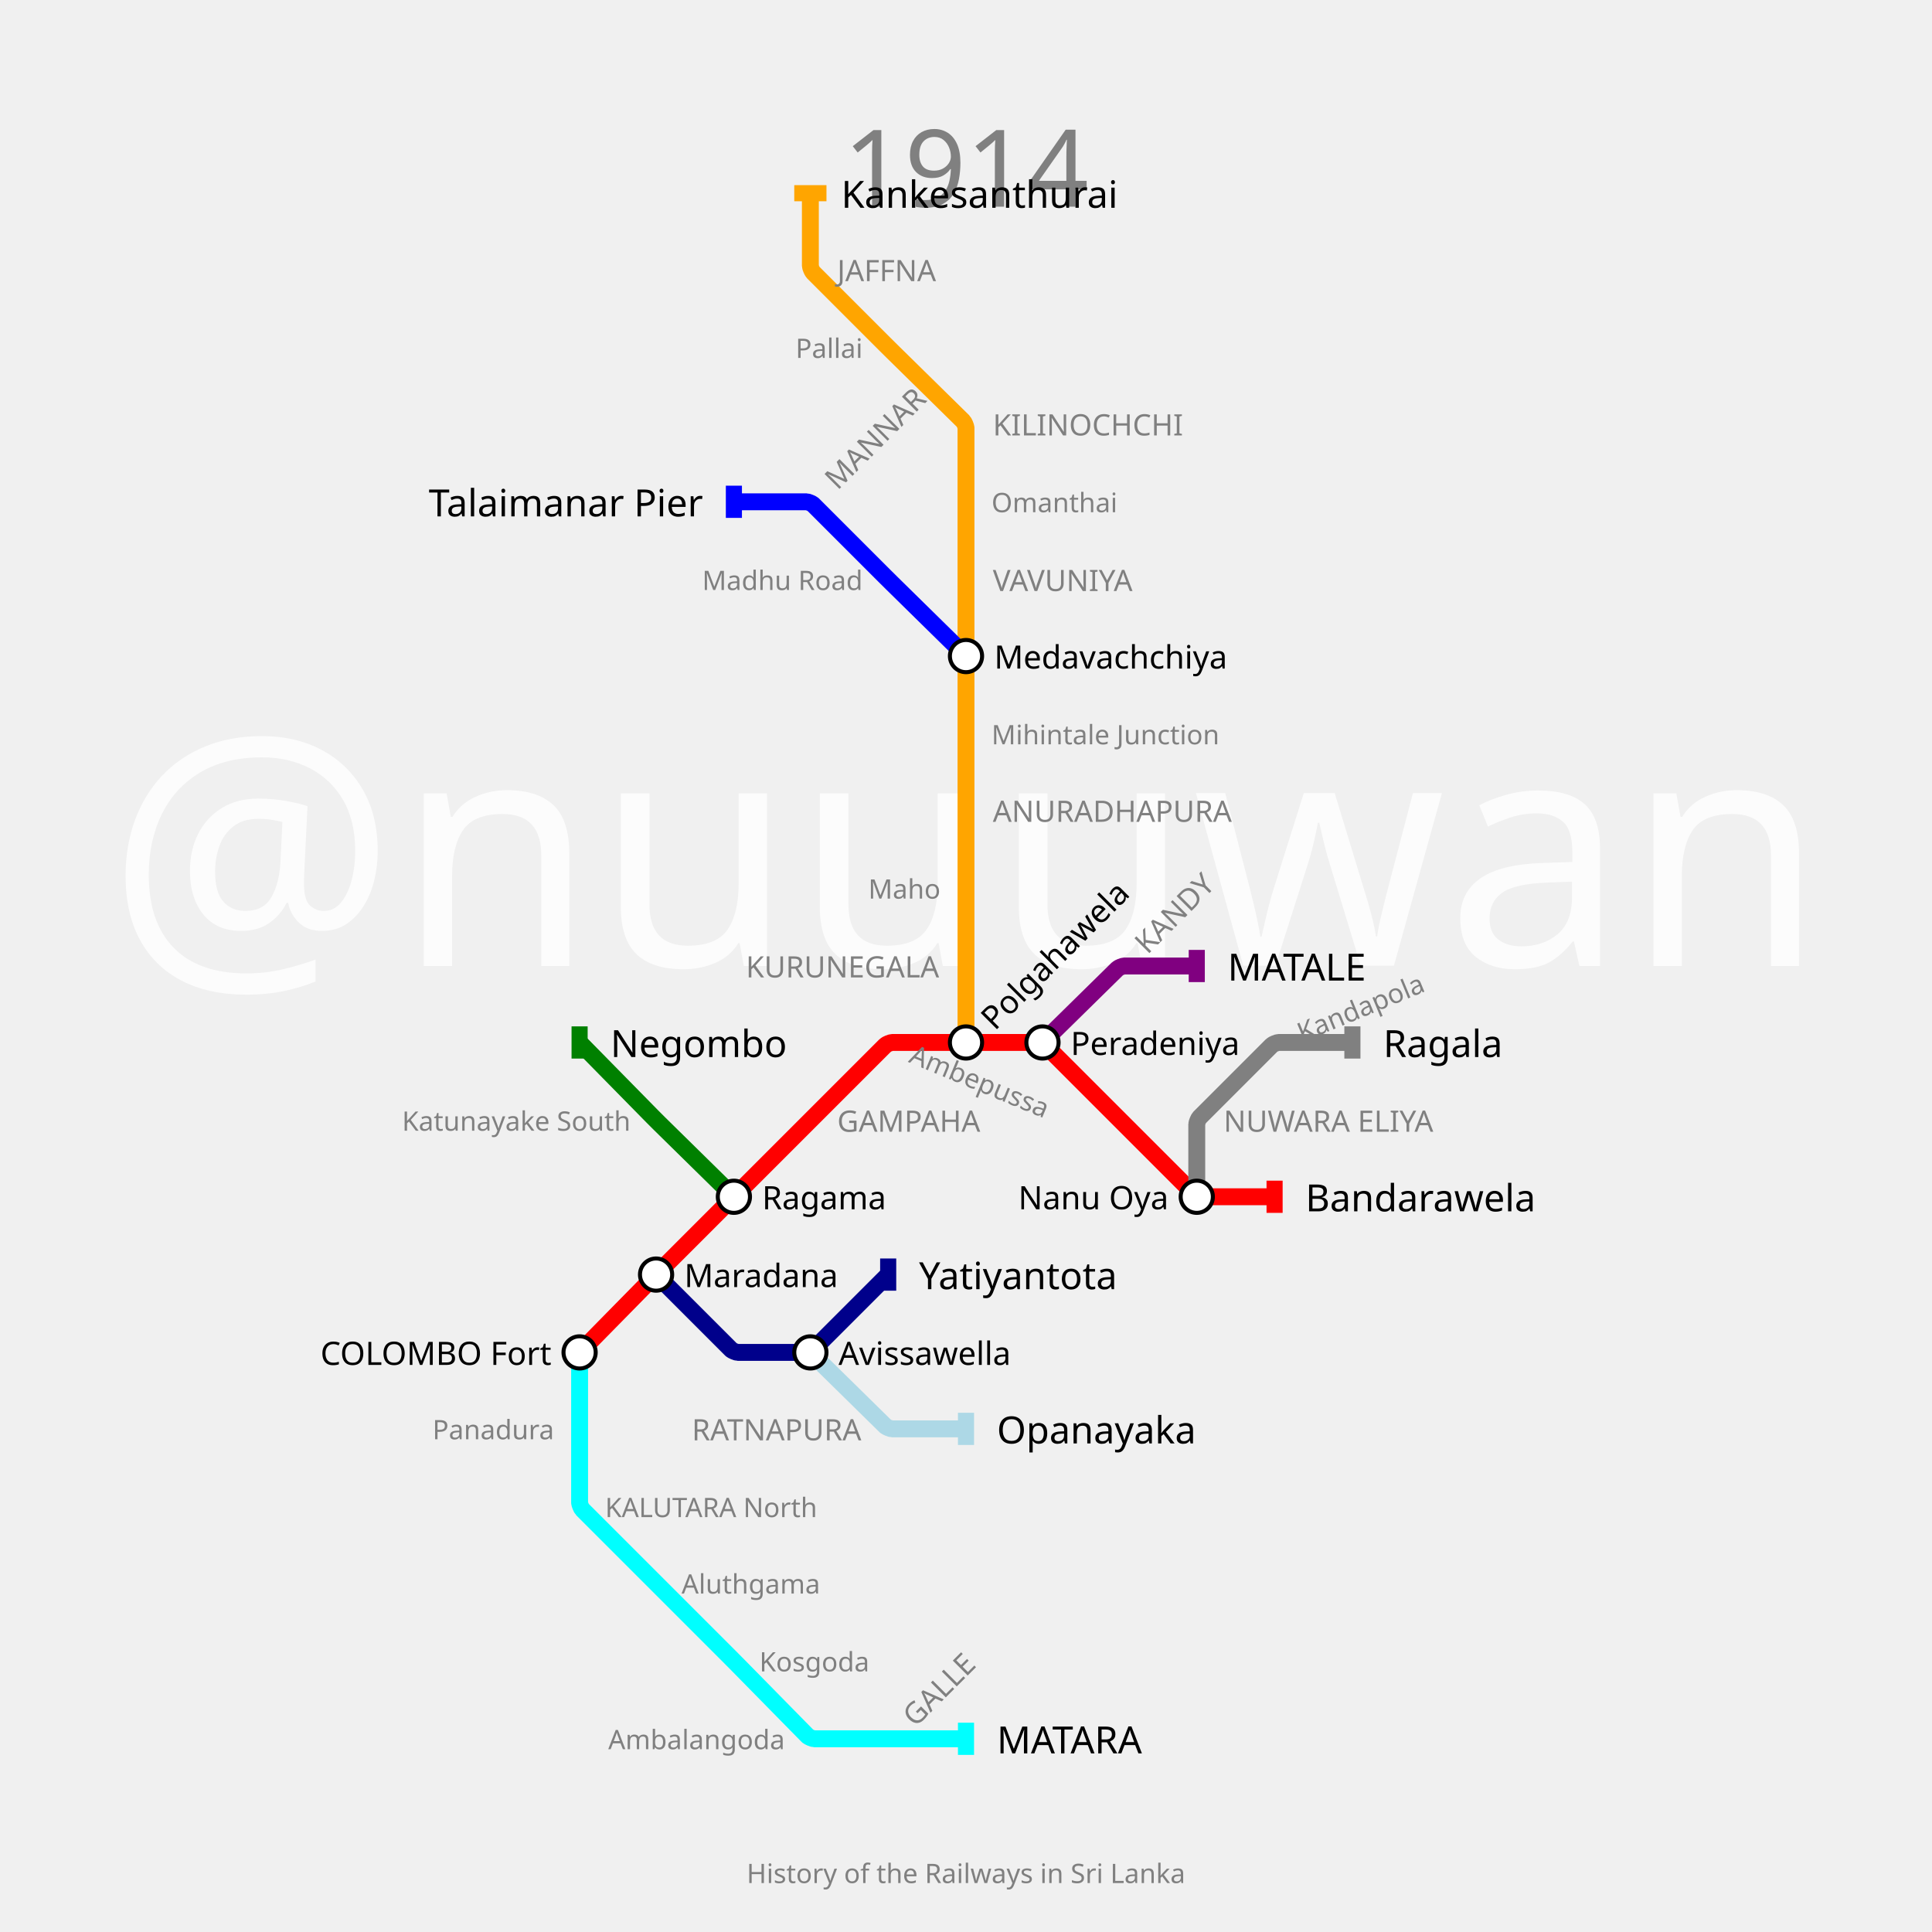
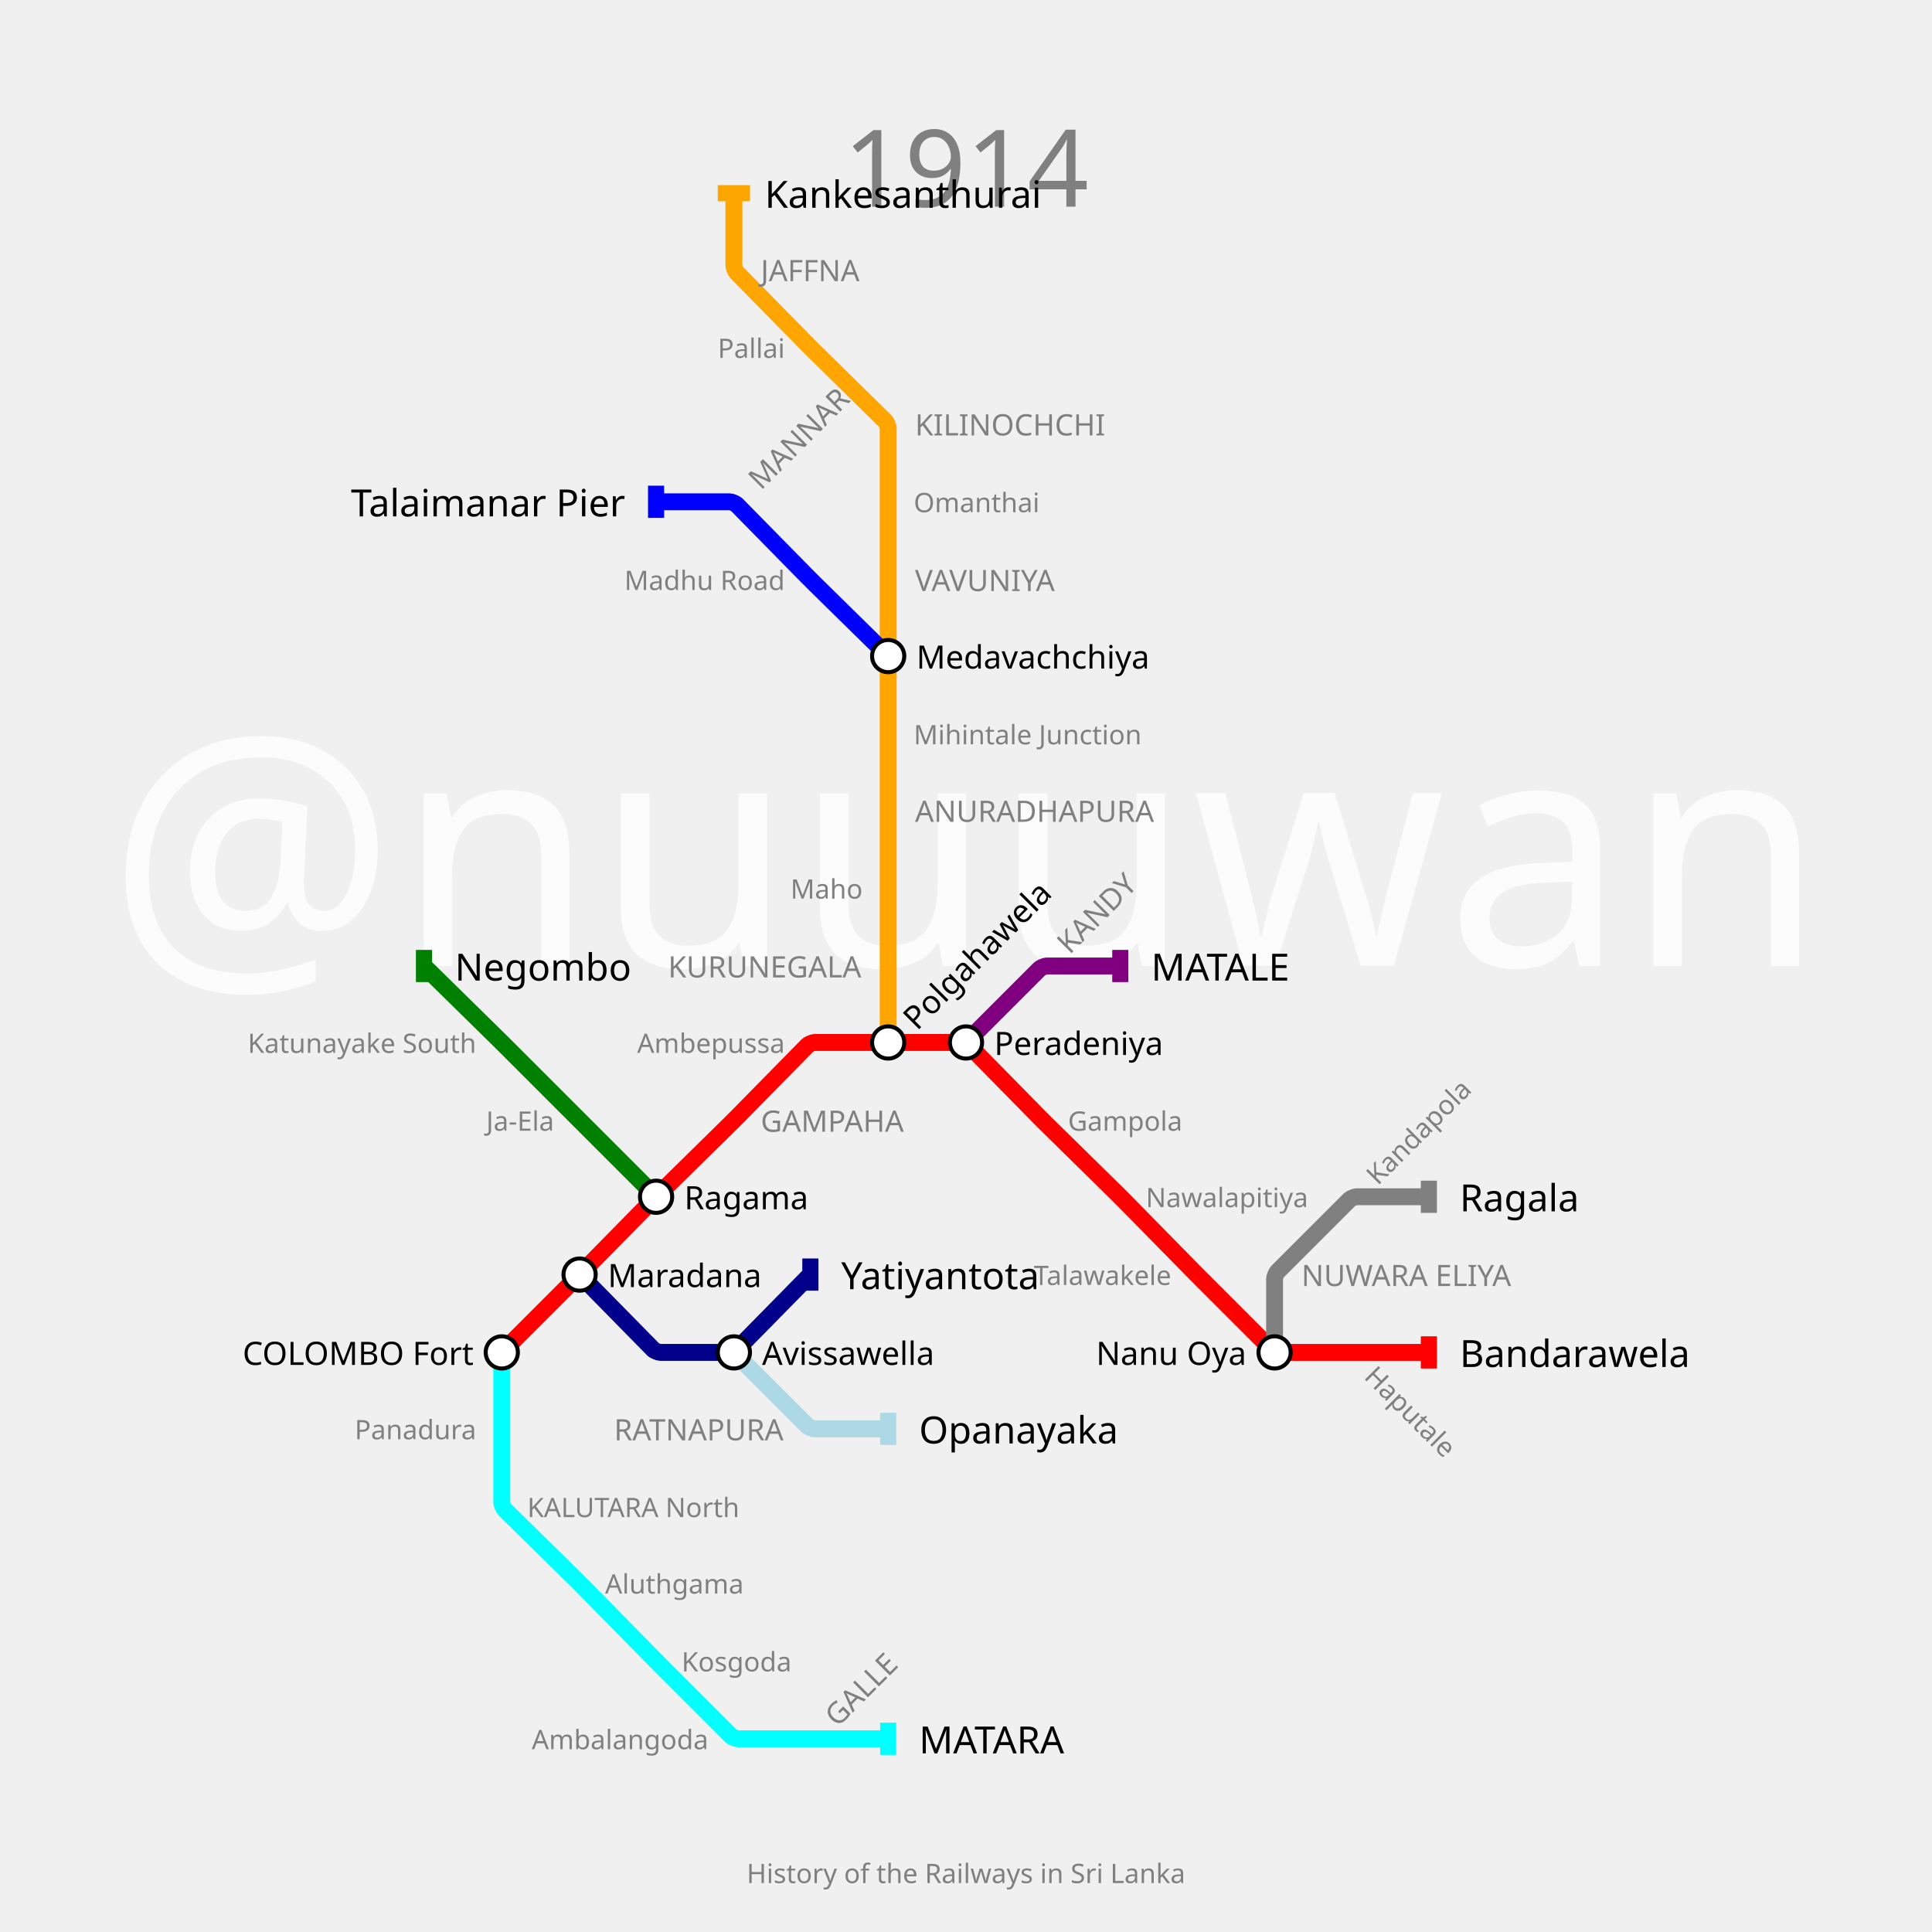
<svg xmlns="http://www.w3.org/2000/svg" width="1440" height="1440" padding="144">
  <text fill="#fcfcfc" stroke="none" font-size="240.0" font-family="p22" x="720.0" y="720.0" text-anchor="middle" dominant-baseline="center">@nuuuwan</text>
  <text fill="gray" stroke="none" font-size="80" font-family="p22" x="720.0" y="92.0" text-anchor="middle" dominant-baseline="hanging">1914</text>
  <text fill="gray" stroke="none" font-size="20" font-family="p22" x="720.0" y="1388.0" text-anchor="middle" dominant-baseline="text-top">History of the Railways in Sri Lanka</text>
  <g>
-     <path fill="none" stroke-width="12.6" stroke-opacity="1" d="M 432.0,1008.0 L 486.15,952.9 C 487.1,951.933 490.917,948.083 491.875,947.125 L 547.0,892.0 L 604.0,835.0 L 659.949,779.051 C 660.633,778.367 663.933,777.0 664.9,777.0 L 720.0,777.0 L 774.15,777.0 C 775.1,777.0 778.344,778.344 779.015,779.015 L 835.0,835.0 L 889.949,889.949 C 890.633,890.633 893.933,892.0 894.9,892.0 L 950.0,892.0" stroke="red" />
-     <rect stroke="none" fill-opacity="1" x="944" y="880" width="12" height="24" fill="red" />
+     <path fill="none" stroke-width="12.6" stroke-opacity="1" d="M 374.0,1008.0 L 429.125,952.875 C 430.083,951.917 433.9,948.067 434.85,947.1 L 486.293,894.755 C 487.195,893.837 490.837,890.195 491.755,889.293 L 544.238,837.715 C 545.159,836.81 548.81,833.159 549.715,832.238 L 601.967,779.068 C 602.645,778.379 605.933,777.0 606.9,777.0 L 662.0,777.0 L 717.1,777.0 C 718.067,777.0 721.355,778.379 722.033,779.068 L 774.252,832.203 C 775.168,833.136 778.864,836.832 779.797,837.748 L 832.24,889.287 C 833.16,890.192 836.808,893.84 837.713,894.76 L 889.286,947.238 C 890.19,948.159 893.826,951.826 894.738,952.738 L 947.949,1005.949 C 948.633,1006.633 951.933,1008.0 952.9,1008.0 L 1008.0,1008.0 L 1065.0,1008.0" stroke="red" />
+     <rect stroke="none" fill-opacity="1" x="1059" y="996" width="12" height="24" fill="red" />
  </g>
  <g>
-     <path fill="none" stroke-width="12.6" stroke-opacity="1" d="M 777.0,777.0 L 832.967,721.998 C 833.645,721.332 836.9,720.0 837.85,720.0 L 892.0,720.0" stroke="purple" />
-     <rect stroke="none" fill-opacity="1" x="886" y="708" width="12" height="24" fill="purple" />
+     <path fill="none" stroke-width="12.6" stroke-opacity="1" d="M 720.0,777.0 L 774.949,722.051 C 775.633,721.367 778.933,720.0 779.9,720.0 L 835.0,720.0" stroke="purple" />
+     <rect stroke="none" fill-opacity="1" x="829" y="708" width="12" height="24" fill="purple" />
  </g>
  <g>
-     <path fill="none" stroke-width="12.6" stroke-opacity="1" d="M 432.0,1008.0 L 432.0,1065.0 L 432.0,1120.1 C 432.0,1121.067 433.367,1124.367 434.051,1125.051 L 489.0,1180.0 L 544.125,1235.125 C 545.083,1236.083 548.9,1239.933 549.85,1240.9 L 601.967,1293.932 C 602.645,1294.621 605.933,1296.0 606.9,1296.0 L 662.0,1296.0 L 720.0,1296.0" stroke="cyan" />
-     <rect stroke="none" fill-opacity="1" x="714" y="1284" width="12" height="24" fill="cyan" />
+     <path fill="none" stroke-width="12.6" stroke-opacity="1" d="M 374.0,1008.0 L 374.0,1065.0 L 374.0,1120.1 C 374.0,1121.067 375.379,1124.355 376.068,1125.033 L 429.203,1177.252 C 430.136,1178.168 433.832,1181.864 434.748,1182.797 L 486.287,1235.24 C 487.192,1236.16 490.824,1239.824 491.736,1240.736 L 544.985,1293.985 C 545.656,1294.656 548.9,1296.0 549.85,1296.0 L 604.0,1296.0 L 662.0,1296.0" stroke="cyan" />
+     <rect stroke="none" fill-opacity="1" x="656" y="1284" width="12" height="24" fill="cyan" />
  </g>
  <g>
-     <path fill="none" stroke-width="12.6" stroke-opacity="1" d="M 720.0,777.0 L 720.0,720.0 L 720.0,662.0 L 720.0,604.0 L 720.0,547.0 L 720.0,489.0 L 720.0,432.0 L 720.0,374.0 L 720.0,318.9 C 720.0,317.933 718.621,314.645 717.932,313.967 L 664.797,261.748 C 663.864,260.832 660.152,257.152 659.227,256.227 L 606.015,203.015 C 605.344,202.344 604.0,199.1 604.0,198.15 L 604.0,144.0" stroke="orange" />
-     <rect stroke="none" fill-opacity="1" x="592" y="138" width="24" height="12" fill="orange" />
+     <path fill="none" stroke-width="12.6" stroke-opacity="1" d="M 662.0,777.0 L 662.0,720.0 L 662.0,662.0 L 662.0,604.0 L 662.0,547.0 L 662.0,489.0 L 662.0,432.0 L 662.0,374.0 L 662.0,318.9 C 662.0,317.933 660.621,314.645 659.932,313.967 L 606.797,261.748 C 605.864,260.832 602.168,257.136 601.252,256.203 L 548.998,203.033 C 548.332,202.355 547.0,199.1 547.0,198.15 L 547.0,144.0" stroke="orange" />
+     <rect stroke="none" fill-opacity="1" x="535" y="138" width="24" height="12" fill="orange" />
  </g>
  <g>
-     <path fill="none" stroke-width="12.6" stroke-opacity="1" d="M 489.0,950.0 L 544.985,1005.985 C 545.656,1006.656 548.9,1008.0 549.85,1008.0 L 601.293,1008.0 C 602.195,1008.0 605.276,1006.724 605.914,1006.086 L 662.0,950.0" stroke="darkblue" />
-     <rect stroke="none" fill-opacity="1" x="656" y="938" width="12" height="24" fill="darkblue" />
+     <path fill="none" stroke-width="12.6" stroke-opacity="1" d="M 432.0,950.0 L 486.967,1005.932 C 487.645,1006.621 490.933,1008.0 491.9,1008.0 L 544.245,1008.0 C 545.163,1008.0 548.287,1006.69 548.931,1006.035 L 604.0,950.0" stroke="darkblue" />
+     <rect stroke="none" fill-opacity="1" x="598" y="938" width="12" height="24" fill="darkblue" />
  </g>
  <g>
-     <path fill="none" stroke-width="12.6" stroke-opacity="1" d="M 892.0,892.0 L 892.0,837.85 C 892.0,836.9 893.344,833.656 894.015,832.985 L 947.949,779.051 C 948.633,778.367 951.933,777.0 952.9,777.0 L 1008.0,777.0" stroke="gray" />
-     <rect stroke="none" fill-opacity="1" x="1002" y="765" width="12" height="24" fill="gray" />
+     <path fill="none" stroke-width="12.6" stroke-opacity="1" d="M 950.0,1008.0 L 950.0,952.9 C 950.0,951.933 951.367,948.633 952.051,947.949 L 1005.985,894.015 C 1006.656,893.344 1009.9,892.0 1010.85,892.0 L 1065.0,892.0" stroke="gray" />
+     <rect stroke="none" fill-opacity="1" x="1059" y="880" width="12" height="24" fill="gray" />
  </g>
  <g>
-     <path fill="none" stroke-width="12.6" stroke-opacity="1" d="M 547.0,892.0 L 491.9,837.85 C 490.933,836.9 487.1,833.067 486.15,832.1 L 432.0,777.0" stroke="green" />
-     <rect stroke="none" fill-opacity="1" x="426" y="765" width="12" height="24" fill="green" />
+     <path fill="none" stroke-width="12.6" stroke-opacity="1" d="M 489.0,892.0 L 432.0,835.0 L 376.875,779.875 C 375.917,778.917 372.067,775.1 371.1,774.15 L 316.0,720.0" stroke="green" />
+     <rect stroke="none" fill-opacity="1" x="310" y="708" width="12" height="24" fill="green" />
  </g>
  <g>
-     <path fill="none" stroke-width="12.6" stroke-opacity="1" d="M 604.0,1008.0 L 659.932,1062.967 C 660.621,1063.645 663.933,1065.0 664.9,1065.0 L 720.0,1065.0" stroke="lightblue" />
-     <rect stroke="none" fill-opacity="1" x="714" y="1053" width="12" height="24" fill="lightblue" />
+     <path fill="none" stroke-width="12.6" stroke-opacity="1" d="M 547.0,1008.0 L 601.949,1062.949 C 602.633,1063.633 605.933,1065.0 606.9,1065.0 L 662.0,1065.0" stroke="lightblue" />
+     <rect stroke="none" fill-opacity="1" x="656" y="1053" width="12" height="24" fill="lightblue" />
  </g>
  <g>
-     <path fill="none" stroke-width="12.6" stroke-opacity="1" d="M 720.0,489.0 L 664.9,434.85 C 663.933,433.9 660.083,430.083 659.125,429.125 L 606.015,376.015 C 605.344,375.344 602.1,374.0 601.15,374.0 L 547.0,374.0" stroke="blue" />
-     <rect stroke="none" fill-opacity="1" x="541" y="362" width="12" height="24" fill="blue" />
+     <path fill="none" stroke-width="12.6" stroke-opacity="1" d="M 662.0,489.0 L 606.9,434.85 C 605.933,433.9 602.1,430.067 601.15,429.1 L 549.033,376.068 C 548.355,375.379 545.067,374.0 544.1,374.0 L 489.0,374.0" stroke="blue" />
+     <rect stroke="none" fill-opacity="1" x="483" y="362" width="12" height="24" fill="blue" />
  </g>
  <g>
-     <text fill="black" stroke="none" font-size="28.0" font-family="p22" font-weight="100" text-anchor="start" dominant-baseline="central" x="973.0" y="892" transform="translate(950,892) rotate(0) translate(-950,-892)">Bandarawela</text>
+     <text fill="black" stroke="none" font-size="28.0" font-family="p22" font-weight="100" text-anchor="start" dominant-baseline="central" x="1088.0" y="1008" transform="translate(1065,1008) rotate(0) translate(-1065,-1008)">Bandarawela</text>
  </g>
  <g>
-     <text fill="black" stroke="none" font-size="28.0" font-family="p22" font-weight="100" text-anchor="start" dominant-baseline="central" x="915.0" y="720" transform="translate(892,720) rotate(0) translate(-892,-720)">MATALE</text>
+     <text fill="black" stroke="none" font-size="28.0" font-family="p22" font-weight="100" text-anchor="start" dominant-baseline="central" x="858.0" y="720" transform="translate(835,720) rotate(0) translate(-835,-720)">MATALE</text>
  </g>
  <g>
-     <text fill="black" stroke="none" font-size="28.0" font-family="p22" font-weight="100" text-anchor="start" dominant-baseline="central" x="743.0" y="1296" transform="translate(720,1296) rotate(0) translate(-720,-1296)">MATARA</text>
+     <text fill="black" stroke="none" font-size="28.0" font-family="p22" font-weight="100" text-anchor="start" dominant-baseline="central" x="685.0" y="1296" transform="translate(662,1296) rotate(0) translate(-662,-1296)">MATARA</text>
  </g>
  <g>
-     <text fill="black" stroke="none" font-size="28.0" font-family="p22" font-weight="100" text-anchor="start" dominant-baseline="central" x="627.0" y="144" transform="translate(604,144) rotate(0) translate(-604,-144)">Kankesanthurai</text>
+     <text fill="black" stroke="none" font-size="28.0" font-family="p22" font-weight="100" text-anchor="start" dominant-baseline="central" x="570.0" y="144" transform="translate(547,144) rotate(0) translate(-547,-144)">Kankesanthurai</text>
  </g>
  <g>
-     <text fill="black" stroke="none" font-size="28.0" font-family="p22" font-weight="100" text-anchor="start" dominant-baseline="central" x="685.0" y="950" transform="translate(662,950) rotate(0) translate(-662,-950)">Yatiyantota</text>
+     <text fill="black" stroke="none" font-size="28.0" font-family="p22" font-weight="100" text-anchor="start" dominant-baseline="central" x="627.0" y="950" transform="translate(604,950) rotate(0) translate(-604,-950)">Yatiyantota</text>
  </g>
  <g>
-     <text fill="black" stroke="none" font-size="28.0" font-family="p22" font-weight="100" text-anchor="start" dominant-baseline="central" x="1031.0" y="777" transform="translate(1008,777) rotate(0) translate(-1008,-777)">Ragala</text>
+     <text fill="black" stroke="none" font-size="28.0" font-family="p22" font-weight="100" text-anchor="start" dominant-baseline="central" x="1088.0" y="892" transform="translate(1065,892) rotate(0) translate(-1065,-892)">Ragala</text>
  </g>
  <g>
-     <text fill="black" stroke="none" font-size="28.0" font-family="p22" font-weight="100" text-anchor="start" dominant-baseline="central" x="455.0" y="777" transform="translate(432,777) rotate(0) translate(-432,-777)">Negombo</text>
+     <text fill="black" stroke="none" font-size="28.0" font-family="p22" font-weight="100" text-anchor="start" dominant-baseline="central" x="339.0" y="720" transform="translate(316,720) rotate(0) translate(-316,-720)">Negombo</text>
  </g>
  <g>
-     <text fill="black" stroke="none" font-size="28.0" font-family="p22" font-weight="100" text-anchor="start" dominant-baseline="central" x="743.0" y="1065" transform="translate(720,1065) rotate(0) translate(-720,-1065)">Opanayaka</text>
+     <text fill="black" stroke="none" font-size="28.0" font-family="p22" font-weight="100" text-anchor="start" dominant-baseline="central" x="685.0" y="1065" transform="translate(662,1065) rotate(0) translate(-662,-1065)">Opanayaka</text>
  </g>
  <g>
-     <text fill="black" stroke="none" font-size="28.0" font-family="p22" font-weight="100" text-anchor="end" dominant-baseline="central" x="524.0" y="374" transform="translate(547,374) rotate(0) translate(-547,-374)">Talaimanar Pier</text>
+     <text fill="black" stroke="none" font-size="28.0" font-family="p22" font-weight="100" text-anchor="end" dominant-baseline="central" x="466.0" y="374" transform="translate(489,374) rotate(0) translate(-489,-374)">Talaimanar Pier</text>
  </g>
  <g>
-     <circle r="12" fill="white" stroke="black" stroke-width="3.0" cx="432" cy="1008" />
-     <text fill="black" stroke="none" font-size="24.0" font-family="p22" font-weight="100" text-anchor="end" dominant-baseline="central" x="411.0" y="1008" transform="translate(432,1008) rotate(0) translate(-432,-1008)">COLOMBO Fort</text>
+     <circle r="12" fill="white" stroke="black" stroke-width="3.0" cx="374" cy="1008" />
+     <text fill="black" stroke="none" font-size="24.0" font-family="p22" font-weight="100" text-anchor="end" dominant-baseline="central" x="353.0" y="1008" transform="translate(374,1008) rotate(0) translate(-374,-1008)">COLOMBO Fort</text>
  </g>
  <g>
-     <circle r="12" fill="white" stroke="black" stroke-width="3.0" cx="489" cy="950" />
-     <text fill="black" stroke="none" font-size="24.0" font-family="p22" font-weight="100" text-anchor="start" dominant-baseline="central" x="510.0" y="950" transform="translate(489,950) rotate(0) translate(-489,-950)">Maradana</text>
+     <circle r="12" fill="white" stroke="black" stroke-width="3.0" cx="432" cy="950" />
+     <text fill="black" stroke="none" font-size="24.0" font-family="p22" font-weight="100" text-anchor="start" dominant-baseline="central" x="453.0" y="950" transform="translate(432,950) rotate(0) translate(-432,-950)">Maradana</text>
  </g>
  <g>
-     <circle r="12" fill="white" stroke="black" stroke-width="3.0" cx="547" cy="892" />
-     <text fill="black" stroke="none" font-size="24.0" font-family="p22" font-weight="100" text-anchor="start" dominant-baseline="central" x="568.0" y="892" transform="translate(547,892) rotate(0) translate(-547,-892)">Ragama</text>
+     <circle r="12" fill="white" stroke="black" stroke-width="3.0" cx="489" cy="892" />
+     <text fill="black" stroke="none" font-size="24.0" font-family="p22" font-weight="100" text-anchor="start" dominant-baseline="central" x="510.0" y="892" transform="translate(489,892) rotate(0) translate(-489,-892)">Ragama</text>
+   </g>
+   <g>
+     <circle r="12" fill="white" stroke="black" stroke-width="3.0" cx="662" cy="777" />
+     <text fill="black" stroke="none" font-size="24.0" font-family="p22" font-weight="100" text-anchor="start" dominant-baseline="central" x="683.0" y="777" transform="translate(662,777) rotate(-45) translate(-662,-777)">Polgahawela</text>
  </g>
  <g>
    <circle r="12" fill="white" stroke="black" stroke-width="3.0" cx="720" cy="777" />
-     <text fill="black" stroke="none" font-size="24.0" font-family="p22" font-weight="100" text-anchor="start" dominant-baseline="central" x="741.0" y="777" transform="translate(720,777) rotate(-45) translate(-720,-777)">Polgahawela</text>
+     <text fill="black" stroke="none" font-size="24.0" font-family="p22" font-weight="100" text-anchor="start" dominant-baseline="central" x="741.0" y="777" transform="translate(720,777) rotate(0) translate(-720,-777)">Peradeniya</text>
  </g>
  <g>
-     <circle r="12" fill="white" stroke="black" stroke-width="3.0" cx="777" cy="777" />
-     <text fill="black" stroke="none" font-size="24.0" font-family="p22" font-weight="100" text-anchor="start" dominant-baseline="central" x="798.0" y="777" transform="translate(777,777) rotate(0) translate(-777,-777)">Peradeniya</text>
+     <circle r="12" fill="white" stroke="black" stroke-width="3.0" cx="950" cy="1008" />
+     <text fill="black" stroke="none" font-size="24.0" font-family="p22" font-weight="100" text-anchor="end" dominant-baseline="central" x="929.0" y="1008" transform="translate(950,1008) rotate(0) translate(-950,-1008)">Nanu Oya</text>
  </g>
  <g>
-     <circle r="12" fill="white" stroke="black" stroke-width="3.0" cx="892" cy="892" />
-     <text fill="black" stroke="none" font-size="24.0" font-family="p22" font-weight="100" text-anchor="end" dominant-baseline="central" x="871.0" y="892" transform="translate(892,892) rotate(0) translate(-892,-892)">Nanu Oya</text>
+     <circle r="12" fill="white" stroke="black" stroke-width="3.0" cx="662" cy="489" />
+     <text fill="black" stroke="none" font-size="24.0" font-family="p22" font-weight="100" text-anchor="start" dominant-baseline="central" x="683.0" y="489" transform="translate(662,489) rotate(0) translate(-662,-489)">Medavachchiya</text>
  </g>
  <g>
-     <circle r="12" fill="white" stroke="black" stroke-width="3.0" cx="720" cy="489" />
-     <text fill="black" stroke="none" font-size="24.0" font-family="p22" font-weight="100" text-anchor="start" dominant-baseline="central" x="741.0" y="489" transform="translate(720,489) rotate(0) translate(-720,-489)">Medavachchiya</text>
+     <circle r="12" fill="white" stroke="black" stroke-width="3.0" cx="547" cy="1008" />
+     <text fill="black" stroke="none" font-size="24.0" font-family="p22" font-weight="100" text-anchor="start" dominant-baseline="central" x="568.0" y="1008" transform="translate(547,1008) rotate(0) translate(-547,-1008)">Avissawella</text>
  </g>
  <g>
-     <circle r="12" fill="white" stroke="black" stroke-width="3.0" cx="604" cy="1008" />
-     <text fill="black" stroke="none" font-size="24.0" font-family="p22" font-weight="100" text-anchor="start" dominant-baseline="central" x="625.0" y="1008" transform="translate(604,1008) rotate(0) translate(-604,-1008)">Avissawella</text>
+     <text fill="gray" stroke="none" font-size="22.0" font-family="p22" font-weight="100" text-anchor="start" dominant-baseline="central" x="567.0" y="835" transform="translate(547,835) rotate(0) translate(-547,-835)">GAMPAHA</text>
  </g>
  <g>
-     <text fill="gray" stroke="none" font-size="22.0" font-family="p22" font-weight="100" text-anchor="start" dominant-baseline="central" x="624.0" y="835" transform="translate(604,835) rotate(0) translate(-604,-835)">GAMPAHA</text>
+     <text fill="gray" stroke="none" font-size="22.0" font-family="p22" font-weight="100" text-anchor="start" dominant-baseline="central" x="797.0" y="720" transform="translate(777,720) rotate(-45) translate(-777,-720)">KANDY</text>
  </g>
  <g>
-     <text fill="gray" stroke="none" font-size="22.0" font-family="p22" font-weight="100" text-anchor="start" dominant-baseline="central" x="855.0" y="720" transform="translate(835,720) rotate(-45) translate(-835,-720)">KANDY</text>
+     <text fill="gray" stroke="none" font-size="22.0" font-family="p22" font-weight="100" text-anchor="start" dominant-baseline="central" x="624.0" y="1296" transform="translate(604,1296) rotate(-45) translate(-604,-1296)">GALLE</text>
  </g>
  <g>
-     <text fill="gray" stroke="none" font-size="22.0" font-family="p22" font-weight="100" text-anchor="start" dominant-baseline="central" x="682.0" y="1296" transform="translate(662,1296) rotate(-45) translate(-662,-1296)">GALLE</text>
+     <text fill="gray" stroke="none" font-size="22.0" font-family="p22" font-weight="100" text-anchor="end" dominant-baseline="central" x="642.0" y="720" transform="translate(662,720) rotate(0) translate(-662,-720)">KURUNEGALA</text>
  </g>
  <g>
-     <text fill="gray" stroke="none" font-size="22.0" font-family="p22" font-weight="100" text-anchor="end" dominant-baseline="central" x="700.0" y="720" transform="translate(720,720) rotate(0) translate(-720,-720)">KURUNEGALA</text>
+     <text fill="gray" stroke="none" font-size="22.0" font-family="p22" font-weight="100" text-anchor="start" dominant-baseline="central" x="682.0" y="604" transform="translate(662,604) rotate(0) translate(-662,-604)">ANURADHAPURA</text>
  </g>
  <g>
-     <text fill="gray" stroke="none" font-size="22.0" font-family="p22" font-weight="100" text-anchor="start" dominant-baseline="central" x="740.0" y="604" transform="translate(720,604) rotate(0) translate(-720,-604)">ANURADHAPURA</text>
+     <text fill="gray" stroke="none" font-size="22.0" font-family="p22" font-weight="100" text-anchor="start" dominant-baseline="central" x="682.0" y="432" transform="translate(662,432) rotate(0) translate(-662,-432)">VAVUNIYA</text>
  </g>
  <g>
-     <text fill="gray" stroke="none" font-size="22.0" font-family="p22" font-weight="100" text-anchor="start" dominant-baseline="central" x="740.0" y="432" transform="translate(720,432) rotate(0) translate(-720,-432)">VAVUNIYA</text>
+     <text fill="gray" stroke="none" font-size="22.0" font-family="p22" font-weight="100" text-anchor="start" dominant-baseline="central" x="682.0" y="316" transform="translate(662,316) rotate(0) translate(-662,-316)">KILINOCHCHI</text>
  </g>
  <g>
-     <text fill="gray" stroke="none" font-size="22.0" font-family="p22" font-weight="100" text-anchor="start" dominant-baseline="central" x="740.0" y="316" transform="translate(720,316) rotate(0) translate(-720,-316)">KILINOCHCHI</text>
+     <text fill="gray" stroke="none" font-size="22.0" font-family="p22" font-weight="100" text-anchor="start" dominant-baseline="central" x="567.0" y="201" transform="translate(547,201) rotate(0) translate(-547,-201)">JAFFNA</text>
  </g>
  <g>
-     <text fill="gray" stroke="none" font-size="22.0" font-family="p22" font-weight="100" text-anchor="start" dominant-baseline="central" x="624.0" y="201" transform="translate(604,201) rotate(0) translate(-604,-201)">JAFFNA</text>
+     <text fill="gray" stroke="none" font-size="22.0" font-family="p22" font-weight="100" text-anchor="start" dominant-baseline="central" x="970.0" y="950" transform="translate(950,950) rotate(0) translate(-950,-950)">NUWARA ELIYA</text>
  </g>
  <g>
-     <text fill="gray" stroke="none" font-size="22.0" font-family="p22" font-weight="100" text-anchor="start" dominant-baseline="central" x="912.0" y="835" transform="translate(892,835) rotate(0) translate(-892,-835)">NUWARA ELIYA</text>
+     <text fill="gray" stroke="none" font-size="22.0" font-family="p22" font-weight="100" text-anchor="end" dominant-baseline="central" x="584.0" y="1065" transform="translate(604,1065) rotate(0) translate(-604,-1065)">RATNAPURA</text>
  </g>
  <g>
-     <text fill="gray" stroke="none" font-size="22.0" font-family="p22" font-weight="100" text-anchor="end" dominant-baseline="central" x="642.0" y="1065" transform="translate(662,1065) rotate(0) translate(-662,-1065)">RATNAPURA</text>
+     <text fill="gray" stroke="none" font-size="22.0" font-family="p22" font-weight="100" text-anchor="start" dominant-baseline="central" x="567.0" y="374" transform="translate(547,374) rotate(-45) translate(-547,-374)">MANNAR</text>
  </g>
  <g>
-     <text fill="gray" stroke="none" font-size="22.0" font-family="p22" font-weight="100" text-anchor="start" dominant-baseline="central" x="624.0" y="374" transform="translate(604,374) rotate(-45) translate(-604,-374)">MANNAR</text>
+     <text fill="gray" stroke="none" font-size="20" font-family="p22" font-weight="100" text-anchor="end" dominant-baseline="central" x="585.0" y="777" transform="translate(604,777) rotate(0) translate(-604,-777)">Ambepussa</text>
  </g>
  <g>
-     <text fill="gray" stroke="none" font-size="20" font-family="p22" font-weight="100" text-anchor="start" dominant-baseline="central" x="681.0" y="777" transform="translate(662,777) rotate(-337.5) translate(-662,-777)">Ambepussa</text>
+     <text fill="gray" stroke="none" font-size="20" font-family="p22" font-weight="100" text-anchor="start" dominant-baseline="central" x="796.0" y="835" transform="translate(777,835) rotate(0) translate(-777,-835)">Gampola</text>
+   </g>
+   <g>
+     <text fill="gray" stroke="none" font-size="20" font-family="p22" font-weight="100" text-anchor="start" dominant-baseline="central" x="854.0" y="892" transform="translate(835,892) rotate(0) translate(-835,-892)">Nawalapitiya</text>
+   </g>
+   <g>
+     <text fill="gray" stroke="none" font-size="20" font-family="p22" font-weight="100" text-anchor="end" dominant-baseline="central" x="873.0" y="950" transform="translate(892,950) rotate(0) translate(-892,-950)">Talawakele</text>
+   </g>
+   <g>
+     <text fill="gray" stroke="none" font-size="20" font-family="p22" font-weight="100" text-anchor="start" dominant-baseline="central" x="1027.0" y="1008" transform="translate(1008,1008) rotate(-315) translate(-1008,-1008)">Haputale</text>
+   </g>
+   <g>
+     <text fill="gray" stroke="none" font-size="20" font-family="p22" font-weight="100" text-anchor="end" dominant-baseline="central" x="355.0" y="1065" transform="translate(374,1065) rotate(0) translate(-374,-1065)">Panadura</text>
+   </g>
+   <g>
+     <text fill="gray" stroke="none" font-size="20" font-family="p22" font-weight="100" text-anchor="start" dominant-baseline="central" x="393.0" y="1123" transform="translate(374,1123) rotate(0) translate(-374,-1123)">KALUTARA North</text>
+   </g>
+   <g>
+     <text fill="gray" stroke="none" font-size="20" font-family="p22" font-weight="100" text-anchor="start" dominant-baseline="central" x="451.0" y="1180" transform="translate(432,1180) rotate(0) translate(-432,-1180)">Aluthgama</text>
+   </g>
+   <g>
+     <text fill="gray" stroke="none" font-size="20" font-family="p22" font-weight="100" text-anchor="start" dominant-baseline="central" x="508.0" y="1238" transform="translate(489,1238) rotate(0) translate(-489,-1238)">Kosgoda</text>
+   </g>
+   <g>
+     <text fill="gray" stroke="none" font-size="20" font-family="p22" font-weight="100" text-anchor="end" dominant-baseline="central" x="528.0" y="1296" transform="translate(547,1296) rotate(0) translate(-547,-1296)">Ambalangoda</text>
+   </g>
+   <g>
+     <text fill="gray" stroke="none" font-size="20" font-family="p22" font-weight="100" text-anchor="end" dominant-baseline="central" x="643.0" y="662" transform="translate(662,662) rotate(0) translate(-662,-662)">Maho</text>
+   </g>
+   <g>
+     <text fill="gray" stroke="none" font-size="20" font-family="p22" font-weight="100" text-anchor="start" dominant-baseline="central" x="681.0" y="547" transform="translate(662,547) rotate(0) translate(-662,-547)">Mihintale Junction</text>
+   </g>
+   <g>
+     <text fill="gray" stroke="none" font-size="20" font-family="p22" font-weight="100" text-anchor="start" dominant-baseline="central" x="681.0" y="374" transform="translate(662,374) rotate(0) translate(-662,-374)">Omanthai</text>
+   </g>
+   <g>
+     <text fill="gray" stroke="none" font-size="20" font-family="p22" font-weight="100" text-anchor="end" dominant-baseline="central" x="585.0" y="259" transform="translate(604,259) rotate(0) translate(-604,-259)">Pallai</text>
  </g>
  <g />
  <g>
-     <text fill="gray" stroke="none" font-size="20" font-family="p22" font-weight="100" text-anchor="end" dominant-baseline="central" x="413.0" y="1065" transform="translate(432,1065) rotate(0) translate(-432,-1065)">Panadura</text>
+     <text fill="gray" stroke="none" font-size="20" font-family="p22" font-weight="100" text-anchor="start" dominant-baseline="central" x="1027.0" y="892" transform="translate(1008,892) rotate(-45) translate(-1008,-892)">Kandapola</text>
  </g>
  <g>
-     <text fill="gray" stroke="none" font-size="20" font-family="p22" font-weight="100" text-anchor="start" dominant-baseline="central" x="451.0" y="1123" transform="translate(432,1123) rotate(0) translate(-432,-1123)">KALUTARA North</text>
+     <text fill="gray" stroke="none" font-size="20" font-family="p22" font-weight="100" text-anchor="end" dominant-baseline="central" x="413.0" y="835" transform="translate(432,835) rotate(0) translate(-432,-835)">Ja-Ela</text>
  </g>
  <g>
-     <text fill="gray" stroke="none" font-size="20" font-family="p22" font-weight="100" text-anchor="start" dominant-baseline="central" x="508.0" y="1180" transform="translate(489,1180) rotate(0) translate(-489,-1180)">Aluthgama</text>
+     <text fill="gray" stroke="none" font-size="20" font-family="p22" font-weight="100" text-anchor="end" dominant-baseline="central" x="355.0" y="777" transform="translate(374,777) rotate(0) translate(-374,-777)">Katunayake South</text>
  </g>
  <g>
-     <text fill="gray" stroke="none" font-size="20" font-family="p22" font-weight="100" text-anchor="start" dominant-baseline="central" x="566.0" y="1238" transform="translate(547,1238) rotate(0) translate(-547,-1238)">Kosgoda</text>
-   </g>
-   <g>
-     <text fill="gray" stroke="none" font-size="20" font-family="p22" font-weight="100" text-anchor="end" dominant-baseline="central" x="585.0" y="1296" transform="translate(604,1296) rotate(0) translate(-604,-1296)">Ambalangoda</text>
-   </g>
-   <g>
-     <text fill="gray" stroke="none" font-size="20" font-family="p22" font-weight="100" text-anchor="end" dominant-baseline="central" x="701.0" y="662" transform="translate(720,662) rotate(0) translate(-720,-662)">Maho</text>
-   </g>
-   <g>
-     <text fill="gray" stroke="none" font-size="20" font-family="p22" font-weight="100" text-anchor="start" dominant-baseline="central" x="739.0" y="547" transform="translate(720,547) rotate(0) translate(-720,-547)">Mihintale Junction</text>
-   </g>
-   <g>
-     <text fill="gray" stroke="none" font-size="20" font-family="p22" font-weight="100" text-anchor="start" dominant-baseline="central" x="739.0" y="374" transform="translate(720,374) rotate(0) translate(-720,-374)">Omanthai</text>
-   </g>
-   <g>
-     <text fill="gray" stroke="none" font-size="20" font-family="p22" font-weight="100" text-anchor="end" dominant-baseline="central" x="643.0" y="259" transform="translate(662,259) rotate(0) translate(-662,-259)">Pallai</text>
-   </g>
-   <g />
-   <g>
-     <text fill="gray" stroke="none" font-size="20" font-family="p22" font-weight="100" text-anchor="start" dominant-baseline="central" x="969.0" y="777" transform="translate(950,777) rotate(-22.5) translate(-950,-777)">Kandapola</text>
-   </g>
-   <g>
-     <text fill="gray" stroke="none" font-size="20" font-family="p22" font-weight="100" text-anchor="end" dominant-baseline="central" x="470.0" y="835" transform="translate(489,835) rotate(0) translate(-489,-835)">Katunayake South</text>
-   </g>
-   <g>
-     <text fill="gray" stroke="none" font-size="20" font-family="p22" font-weight="100" text-anchor="end" dominant-baseline="central" x="643.0" y="432" transform="translate(662,432) rotate(0) translate(-662,-432)">Madhu Road</text>
+     <text fill="gray" stroke="none" font-size="20" font-family="p22" font-weight="100" text-anchor="end" dominant-baseline="central" x="585.0" y="432" transform="translate(604,432) rotate(0) translate(-604,-432)">Madhu Road</text>
  </g>
</svg>
